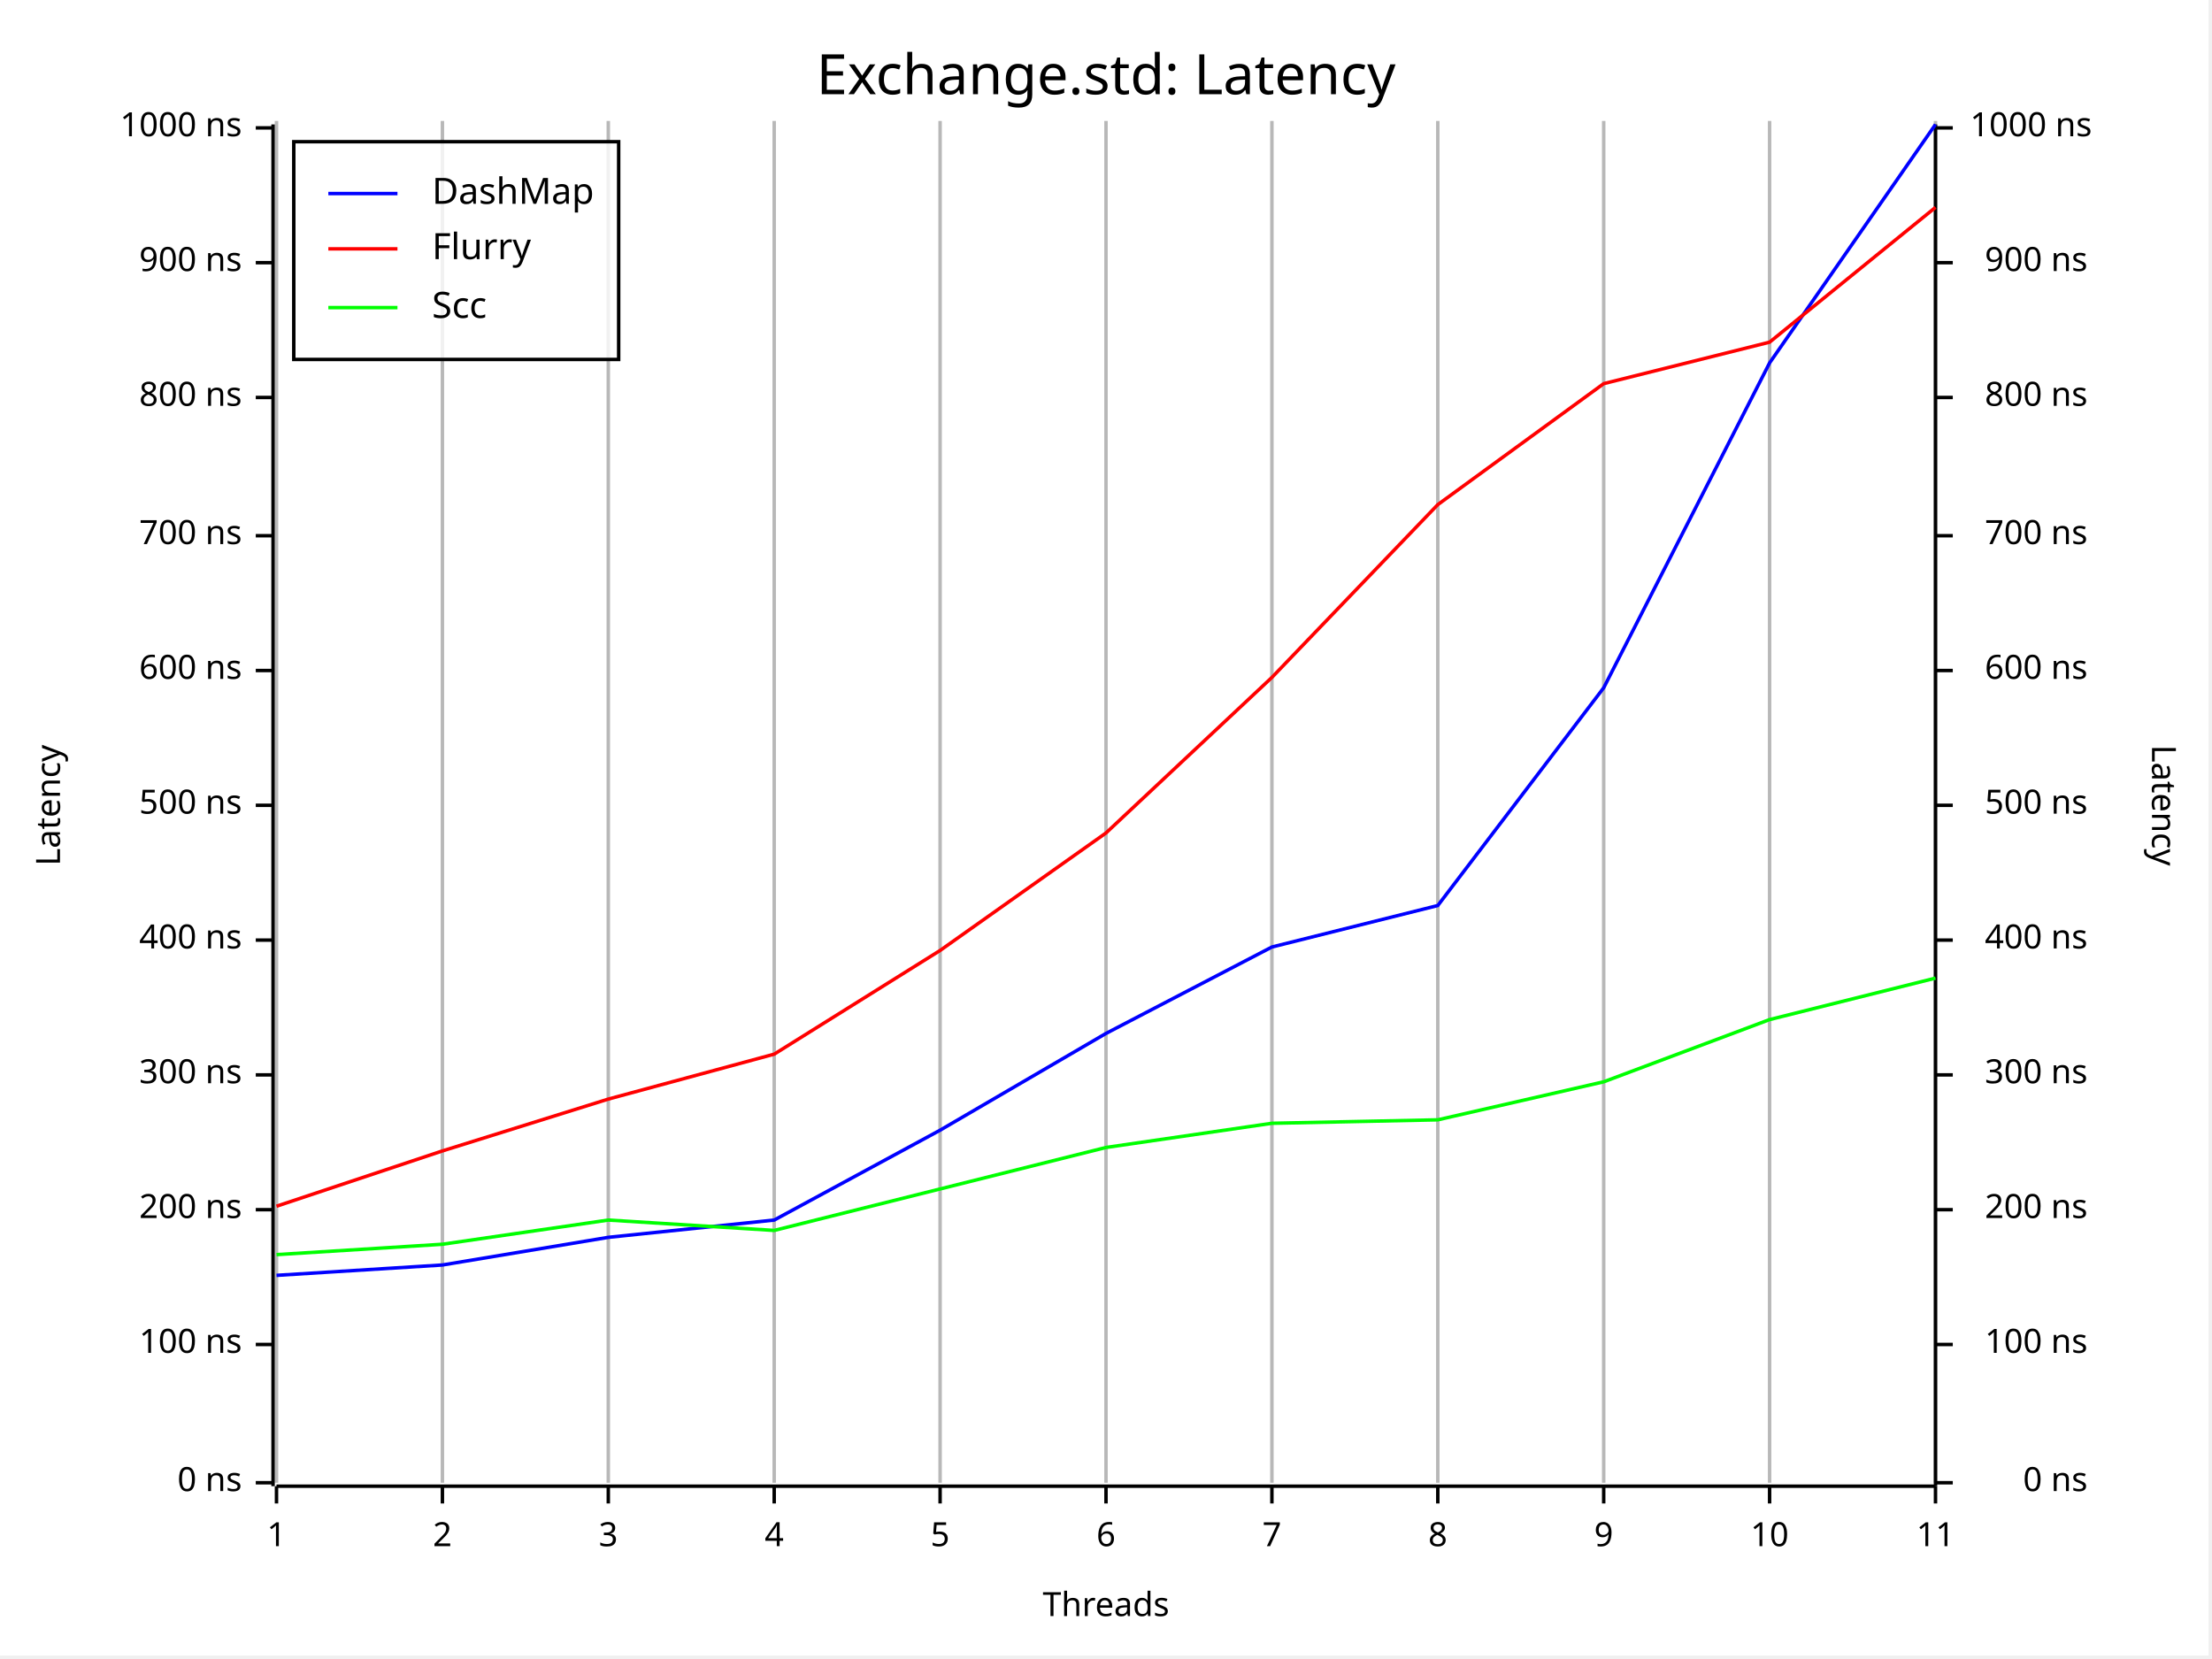
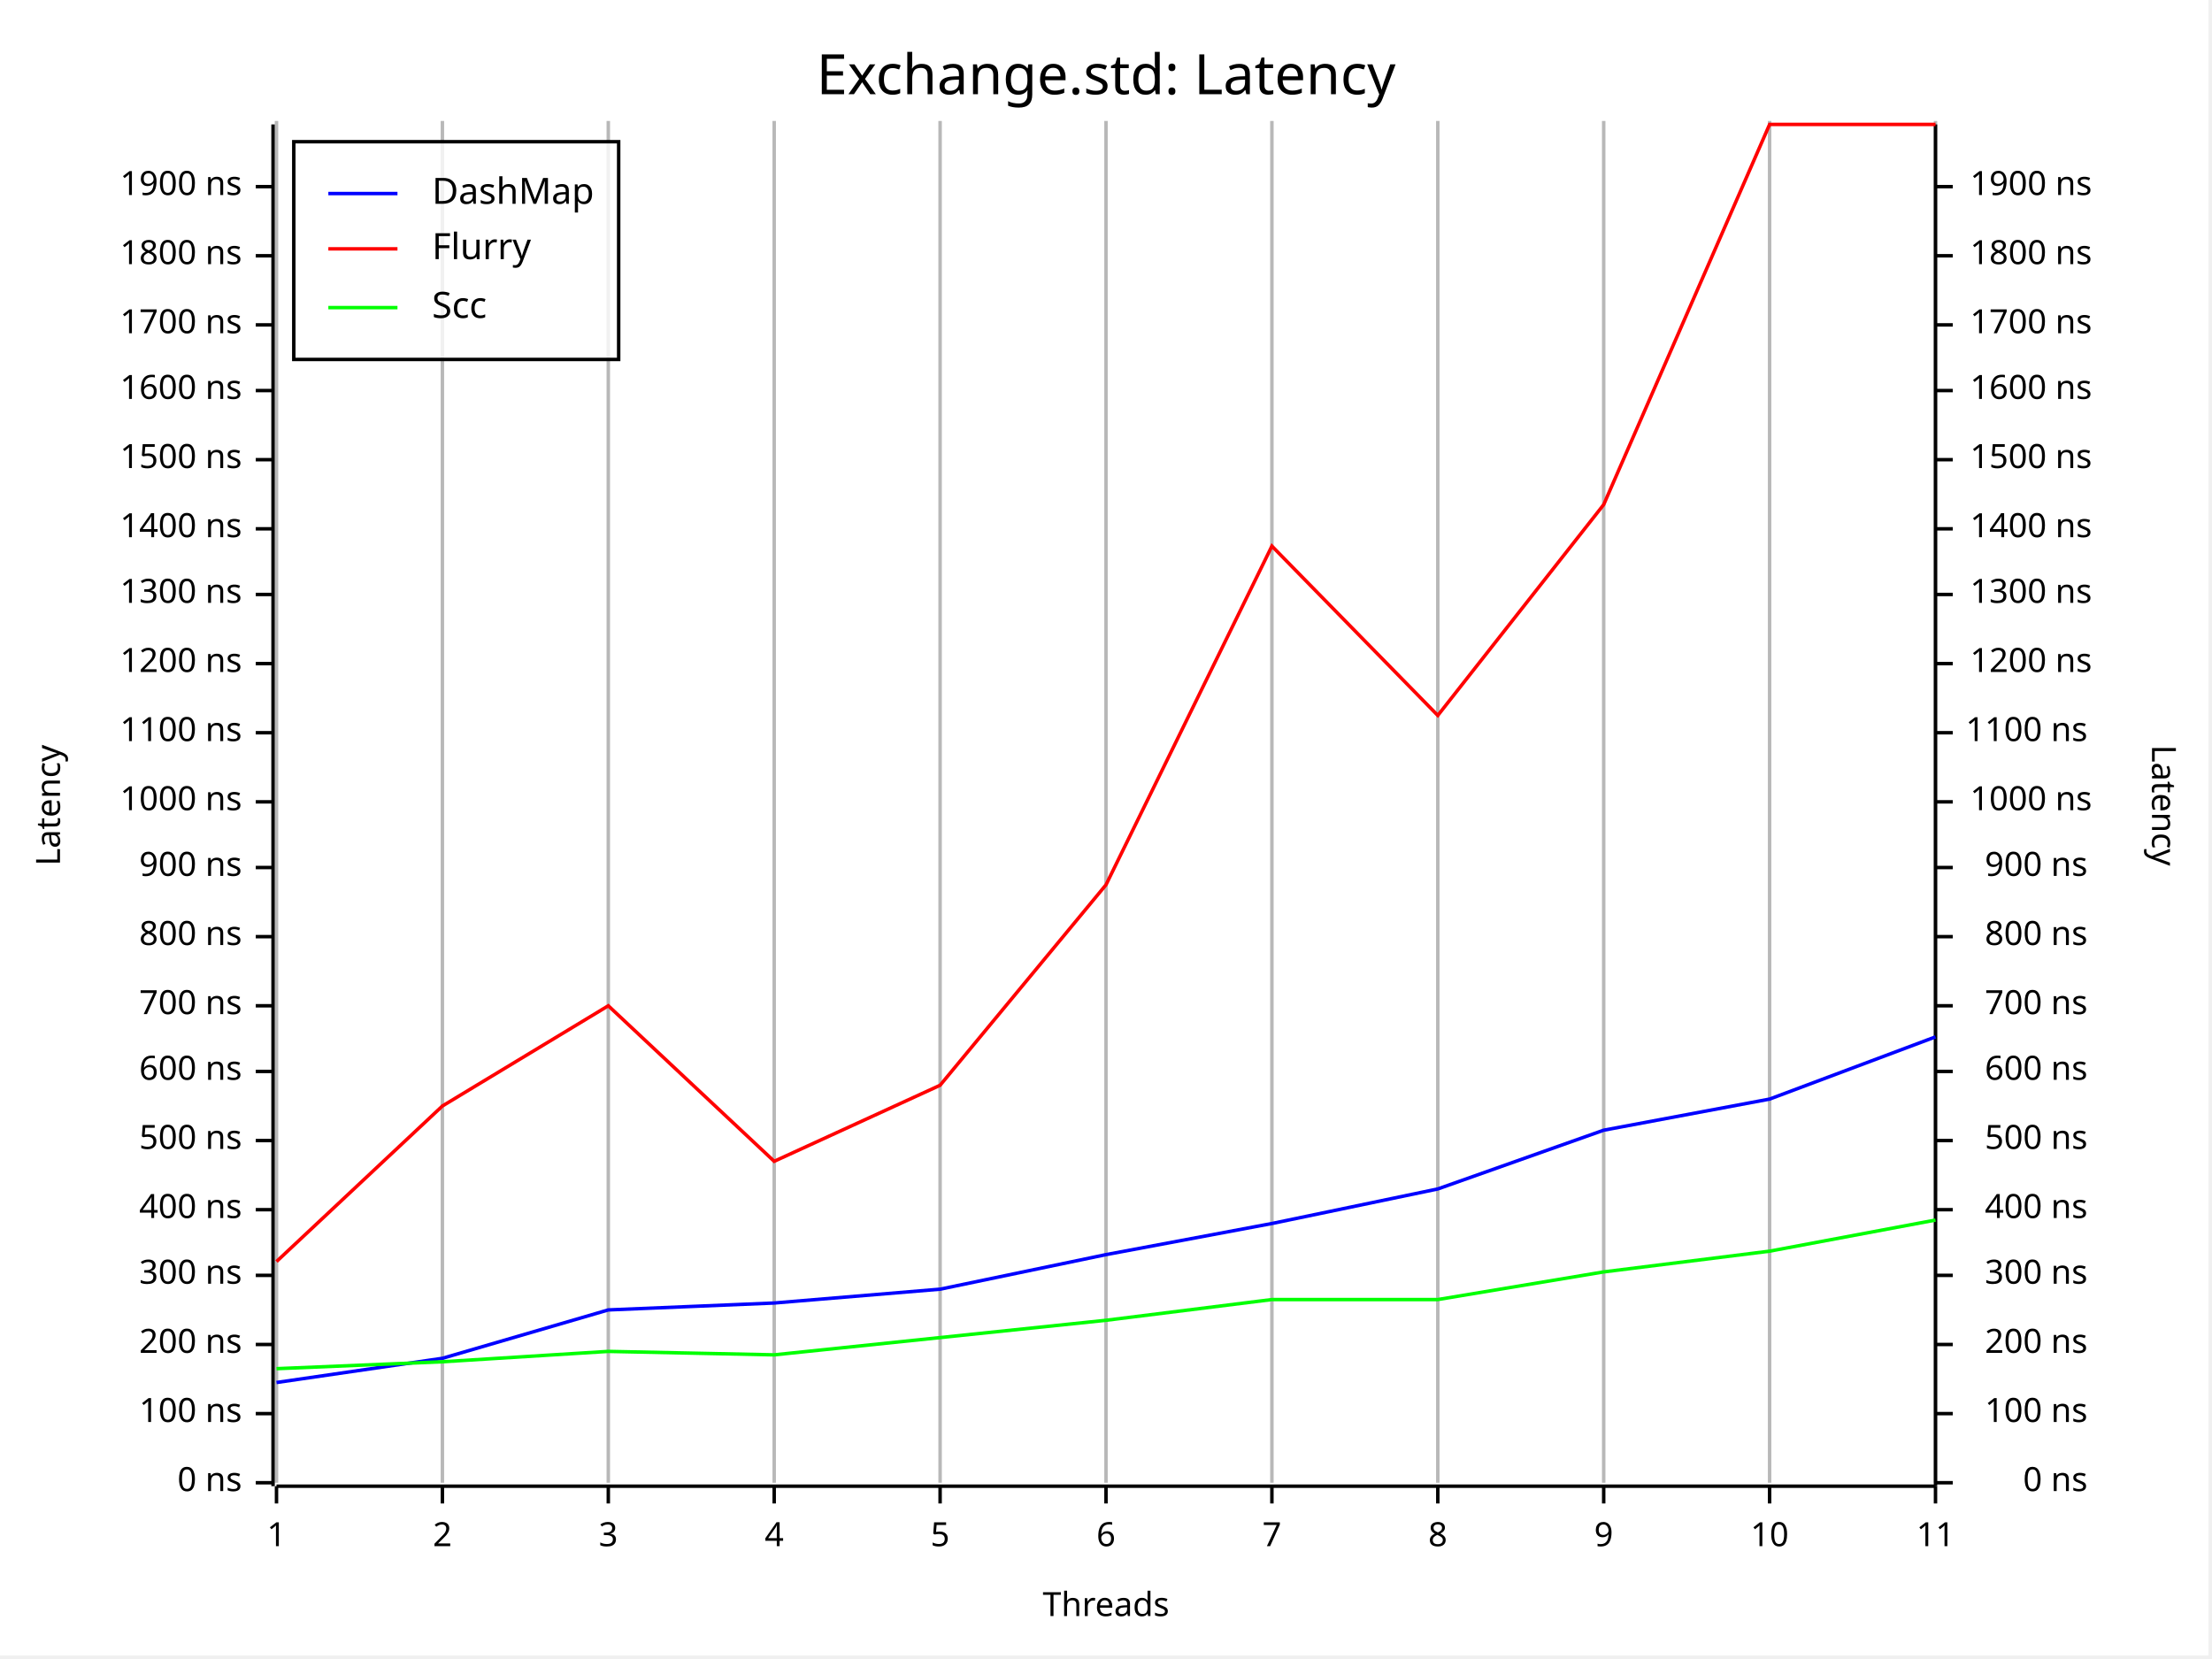
<svg xmlns="http://www.w3.org/2000/svg" width="640" height="480" viewBox="0 0 640 480">
  <rect x="0" y="0" width="639" height="479" opacity="1" fill="#FFFFFF" stroke="none" />
  <text x="320" y="15" dy="0.76em" text-anchor="middle" font-family="Fira Code" font-size="16.129" opacity="1" fill="#000000">
Exchange.std: Latency
</text>
  <line opacity="0.1" stroke="#000000" stroke-width="1" x1="80" y1="429" x2="80" y2="35" />
  <line opacity="0.1" stroke="#000000" stroke-width="1" x1="128" y1="429" x2="128" y2="35" />
  <line opacity="0.1" stroke="#000000" stroke-width="1" x1="176" y1="429" x2="176" y2="35" />
  <line opacity="0.1" stroke="#000000" stroke-width="1" x1="224" y1="429" x2="224" y2="35" />
  <line opacity="0.1" stroke="#000000" stroke-width="1" x1="272" y1="429" x2="272" y2="35" />
  <line opacity="0.1" stroke="#000000" stroke-width="1" x1="320" y1="429" x2="320" y2="35" />
  <line opacity="0.1" stroke="#000000" stroke-width="1" x1="368" y1="429" x2="368" y2="35" />
  <line opacity="0.1" stroke="#000000" stroke-width="1" x1="416" y1="429" x2="416" y2="35" />
  <line opacity="0.1" stroke="#000000" stroke-width="1" x1="464" y1="429" x2="464" y2="35" />
  <line opacity="0.1" stroke="#000000" stroke-width="1" x1="512" y1="429" x2="512" y2="35" />
  <line opacity="0.1" stroke="#000000" stroke-width="1" x1="560" y1="429" x2="560" y2="35" />
  <text x="10" y="233" dy="0.76em" text-anchor="middle" font-family="sans-serif" font-size="9.677" opacity="1" fill="#000000" transform="rotate(270, 10, 233)">
Latency
</text>
  <text x="320" y="470" dy="-0.5ex" text-anchor="middle" font-family="sans-serif" font-size="9.677" opacity="1" fill="#000000">
Threads
</text>
  <text x="630" y="233" dy="0.76em" text-anchor="middle" font-family="sans-serif" font-size="9.677" opacity="1" fill="#000000" transform="rotate(90, 630, 233)">
Latency
</text>
  <line opacity="0.2" stroke="#000000" stroke-width="1" x1="80" y1="429" x2="80" y2="35" />
  <line opacity="0.2" stroke="#000000" stroke-width="1" x1="128" y1="429" x2="128" y2="35" />
  <line opacity="0.2" stroke="#000000" stroke-width="1" x1="176" y1="429" x2="176" y2="35" />
  <line opacity="0.2" stroke="#000000" stroke-width="1" x1="224" y1="429" x2="224" y2="35" />
  <line opacity="0.2" stroke="#000000" stroke-width="1" x1="272" y1="429" x2="272" y2="35" />
  <line opacity="0.2" stroke="#000000" stroke-width="1" x1="320" y1="429" x2="320" y2="35" />
  <line opacity="0.2" stroke="#000000" stroke-width="1" x1="368" y1="429" x2="368" y2="35" />
  <line opacity="0.2" stroke="#000000" stroke-width="1" x1="416" y1="429" x2="416" y2="35" />
  <line opacity="0.2" stroke="#000000" stroke-width="1" x1="464" y1="429" x2="464" y2="35" />
  <line opacity="0.2" stroke="#000000" stroke-width="1" x1="512" y1="429" x2="512" y2="35" />
  <line opacity="0.2" stroke="#000000" stroke-width="1" x1="560" y1="429" x2="560" y2="35" />
  <polyline fill="none" opacity="1" stroke="#000000" stroke-width="1" points="79,36 79,430 " />
  <text x="70" y="429" dy="0.5ex" text-anchor="end" font-family="sans-serif" font-size="9.677" opacity="1" fill="#000000">
0 ns
</text>
  <polyline fill="none" opacity="1" stroke="#000000" stroke-width="1" points="74,429 79,429 " />
+   <text x="70" y="409" dy="0.5ex" text-anchor="end" font-family="sans-serif" font-size="9.677" opacity="1" fill="#000000">
+ 100 ns
+ </text>
+   <polyline fill="none" opacity="1" stroke="#000000" stroke-width="1" points="74,409 79,409 " />
  <text x="70" y="389" dy="0.5ex" text-anchor="end" font-family="sans-serif" font-size="9.677" opacity="1" fill="#000000">
- 100 ns
+ 200 ns
</text>
  <polyline fill="none" opacity="1" stroke="#000000" stroke-width="1" points="74,389 79,389 " />
+   <text x="70" y="369" dy="0.5ex" text-anchor="end" font-family="sans-serif" font-size="9.677" opacity="1" fill="#000000">
+ 300 ns
+ </text>
+   <polyline fill="none" opacity="1" stroke="#000000" stroke-width="1" points="74,369 79,369 " />
  <text x="70" y="350" dy="0.5ex" text-anchor="end" font-family="sans-serif" font-size="9.677" opacity="1" fill="#000000">
- 200 ns
+ 400 ns
</text>
  <polyline fill="none" opacity="1" stroke="#000000" stroke-width="1" points="74,350 79,350 " />
-   <text x="70" y="311" dy="0.5ex" text-anchor="end" font-family="sans-serif" font-size="9.677" opacity="1" fill="#000000">
- 300 ns
- </text>
-   <polyline fill="none" opacity="1" stroke="#000000" stroke-width="1" points="74,311 79,311 " />
-   <text x="70" y="272" dy="0.5ex" text-anchor="end" font-family="sans-serif" font-size="9.677" opacity="1" fill="#000000">
- 400 ns
- </text>
-   <polyline fill="none" opacity="1" stroke="#000000" stroke-width="1" points="74,272 79,272 " />
-   <text x="70" y="233" dy="0.5ex" text-anchor="end" font-family="sans-serif" font-size="9.677" opacity="1" fill="#000000">
+   <text x="70" y="330" dy="0.5ex" text-anchor="end" font-family="sans-serif" font-size="9.677" opacity="1" fill="#000000">
500 ns
</text>
-   <polyline fill="none" opacity="1" stroke="#000000" stroke-width="1" points="74,233 79,233 " />
-   <text x="70" y="194" dy="0.5ex" text-anchor="end" font-family="sans-serif" font-size="9.677" opacity="1" fill="#000000">
+   <polyline fill="none" opacity="1" stroke="#000000" stroke-width="1" points="74,330 79,330 " />
+   <text x="70" y="310" dy="0.5ex" text-anchor="end" font-family="sans-serif" font-size="9.677" opacity="1" fill="#000000">
600 ns
</text>
-   <polyline fill="none" opacity="1" stroke="#000000" stroke-width="1" points="74,194 79,194 " />
-   <text x="70" y="155" dy="0.5ex" text-anchor="end" font-family="sans-serif" font-size="9.677" opacity="1" fill="#000000">
+   <polyline fill="none" opacity="1" stroke="#000000" stroke-width="1" points="74,310 79,310 " />
+   <text x="70" y="291" dy="0.5ex" text-anchor="end" font-family="sans-serif" font-size="9.677" opacity="1" fill="#000000">
700 ns
</text>
-   <polyline fill="none" opacity="1" stroke="#000000" stroke-width="1" points="74,155 79,155 " />
-   <text x="70" y="115" dy="0.5ex" text-anchor="end" font-family="sans-serif" font-size="9.677" opacity="1" fill="#000000">
+   <polyline fill="none" opacity="1" stroke="#000000" stroke-width="1" points="74,291 79,291 " />
+   <text x="70" y="271" dy="0.5ex" text-anchor="end" font-family="sans-serif" font-size="9.677" opacity="1" fill="#000000">
800 ns
</text>
-   <polyline fill="none" opacity="1" stroke="#000000" stroke-width="1" points="74,115 79,115 " />
-   <text x="70" y="76" dy="0.5ex" text-anchor="end" font-family="sans-serif" font-size="9.677" opacity="1" fill="#000000">
+   <polyline fill="none" opacity="1" stroke="#000000" stroke-width="1" points="74,271 79,271 " />
+   <text x="70" y="251" dy="0.5ex" text-anchor="end" font-family="sans-serif" font-size="9.677" opacity="1" fill="#000000">
900 ns
</text>
-   <polyline fill="none" opacity="1" stroke="#000000" stroke-width="1" points="74,76 79,76 " />
-   <text x="70" y="37" dy="0.5ex" text-anchor="end" font-family="sans-serif" font-size="9.677" opacity="1" fill="#000000">
+   <polyline fill="none" opacity="1" stroke="#000000" stroke-width="1" points="74,251 79,251 " />
+   <text x="70" y="232" dy="0.5ex" text-anchor="end" font-family="sans-serif" font-size="9.677" opacity="1" fill="#000000">
1000 ns
</text>
-   <polyline fill="none" opacity="1" stroke="#000000" stroke-width="1" points="74,37 79,37 " />
+   <polyline fill="none" opacity="1" stroke="#000000" stroke-width="1" points="74,232 79,232 " />
+   <text x="70" y="212" dy="0.5ex" text-anchor="end" font-family="sans-serif" font-size="9.677" opacity="1" fill="#000000">
+ 1100 ns
+ </text>
+   <polyline fill="none" opacity="1" stroke="#000000" stroke-width="1" points="74,212 79,212 " />
+   <text x="70" y="192" dy="0.5ex" text-anchor="end" font-family="sans-serif" font-size="9.677" opacity="1" fill="#000000">
+ 1200 ns
+ </text>
+   <polyline fill="none" opacity="1" stroke="#000000" stroke-width="1" points="74,192 79,192 " />
+   <text x="70" y="172" dy="0.5ex" text-anchor="end" font-family="sans-serif" font-size="9.677" opacity="1" fill="#000000">
+ 1300 ns
+ </text>
+   <polyline fill="none" opacity="1" stroke="#000000" stroke-width="1" points="74,172 79,172 " />
+   <text x="70" y="153" dy="0.5ex" text-anchor="end" font-family="sans-serif" font-size="9.677" opacity="1" fill="#000000">
+ 1400 ns
+ </text>
+   <polyline fill="none" opacity="1" stroke="#000000" stroke-width="1" points="74,153 79,153 " />
+   <text x="70" y="133" dy="0.5ex" text-anchor="end" font-family="sans-serif" font-size="9.677" opacity="1" fill="#000000">
+ 1500 ns
+ </text>
+   <polyline fill="none" opacity="1" stroke="#000000" stroke-width="1" points="74,133 79,133 " />
+   <text x="70" y="113" dy="0.5ex" text-anchor="end" font-family="sans-serif" font-size="9.677" opacity="1" fill="#000000">
+ 1600 ns
+ </text>
+   <polyline fill="none" opacity="1" stroke="#000000" stroke-width="1" points="74,113 79,113 " />
+   <text x="70" y="94" dy="0.5ex" text-anchor="end" font-family="sans-serif" font-size="9.677" opacity="1" fill="#000000">
+ 1700 ns
+ </text>
+   <polyline fill="none" opacity="1" stroke="#000000" stroke-width="1" points="74,94 79,94 " />
+   <text x="70" y="74" dy="0.5ex" text-anchor="end" font-family="sans-serif" font-size="9.677" opacity="1" fill="#000000">
+ 1800 ns
+ </text>
+   <polyline fill="none" opacity="1" stroke="#000000" stroke-width="1" points="74,74 79,74 " />
+   <text x="70" y="54" dy="0.5ex" text-anchor="end" font-family="sans-serif" font-size="9.677" opacity="1" fill="#000000">
+ 1900 ns
+ </text>
+   <polyline fill="none" opacity="1" stroke="#000000" stroke-width="1" points="74,54 79,54 " />
  <polyline fill="none" opacity="1" stroke="#000000" stroke-width="1" points="80,430 560,430 " />
  <text x="80" y="440" dy="0.76em" text-anchor="middle" font-family="sans-serif" font-size="9.677" opacity="1" fill="#000000">
1
</text>
  <polyline fill="none" opacity="1" stroke="#000000" stroke-width="1" points="80,430 80,435 " />
  <text x="128" y="440" dy="0.76em" text-anchor="middle" font-family="sans-serif" font-size="9.677" opacity="1" fill="#000000">
2
</text>
  <polyline fill="none" opacity="1" stroke="#000000" stroke-width="1" points="128,430 128,435 " />
  <text x="176" y="440" dy="0.76em" text-anchor="middle" font-family="sans-serif" font-size="9.677" opacity="1" fill="#000000">
3
</text>
  <polyline fill="none" opacity="1" stroke="#000000" stroke-width="1" points="176,430 176,435 " />
  <text x="224" y="440" dy="0.76em" text-anchor="middle" font-family="sans-serif" font-size="9.677" opacity="1" fill="#000000">
4
</text>
  <polyline fill="none" opacity="1" stroke="#000000" stroke-width="1" points="224,430 224,435 " />
  <text x="272" y="440" dy="0.76em" text-anchor="middle" font-family="sans-serif" font-size="9.677" opacity="1" fill="#000000">
5
</text>
  <polyline fill="none" opacity="1" stroke="#000000" stroke-width="1" points="272,430 272,435 " />
  <text x="320" y="440" dy="0.76em" text-anchor="middle" font-family="sans-serif" font-size="9.677" opacity="1" fill="#000000">
6
</text>
  <polyline fill="none" opacity="1" stroke="#000000" stroke-width="1" points="320,430 320,435 " />
  <text x="368" y="440" dy="0.76em" text-anchor="middle" font-family="sans-serif" font-size="9.677" opacity="1" fill="#000000">
7
</text>
  <polyline fill="none" opacity="1" stroke="#000000" stroke-width="1" points="368,430 368,435 " />
  <text x="416" y="440" dy="0.76em" text-anchor="middle" font-family="sans-serif" font-size="9.677" opacity="1" fill="#000000">
8
</text>
  <polyline fill="none" opacity="1" stroke="#000000" stroke-width="1" points="416,430 416,435 " />
  <text x="464" y="440" dy="0.76em" text-anchor="middle" font-family="sans-serif" font-size="9.677" opacity="1" fill="#000000">
9
</text>
  <polyline fill="none" opacity="1" stroke="#000000" stroke-width="1" points="464,430 464,435 " />
  <text x="512" y="440" dy="0.76em" text-anchor="middle" font-family="sans-serif" font-size="9.677" opacity="1" fill="#000000">
10
</text>
  <polyline fill="none" opacity="1" stroke="#000000" stroke-width="1" points="512,430 512,435 " />
  <text x="560" y="440" dy="0.76em" text-anchor="middle" font-family="sans-serif" font-size="9.677" opacity="1" fill="#000000">
11
</text>
  <polyline fill="none" opacity="1" stroke="#000000" stroke-width="1" points="560,430 560,435 " />
  <polyline fill="none" opacity="1" stroke="#000000" stroke-width="1" points="560,36 560,430 " />
  <text x="604" y="429" dy="0.5ex" text-anchor="end" font-family="sans-serif" font-size="9.677" opacity="1" fill="#000000">
0 ns
</text>
  <polyline fill="none" opacity="1" stroke="#000000" stroke-width="1" points="560,429 565,429 " />
+   <text x="604" y="409" dy="0.5ex" text-anchor="end" font-family="sans-serif" font-size="9.677" opacity="1" fill="#000000">
+ 100 ns
+ </text>
+   <polyline fill="none" opacity="1" stroke="#000000" stroke-width="1" points="560,409 565,409 " />
  <text x="604" y="389" dy="0.5ex" text-anchor="end" font-family="sans-serif" font-size="9.677" opacity="1" fill="#000000">
- 100 ns
+ 200 ns
</text>
  <polyline fill="none" opacity="1" stroke="#000000" stroke-width="1" points="560,389 565,389 " />
+   <text x="604" y="369" dy="0.5ex" text-anchor="end" font-family="sans-serif" font-size="9.677" opacity="1" fill="#000000">
+ 300 ns
+ </text>
+   <polyline fill="none" opacity="1" stroke="#000000" stroke-width="1" points="560,369 565,369 " />
  <text x="604" y="350" dy="0.5ex" text-anchor="end" font-family="sans-serif" font-size="9.677" opacity="1" fill="#000000">
- 200 ns
+ 400 ns
</text>
  <polyline fill="none" opacity="1" stroke="#000000" stroke-width="1" points="560,350 565,350 " />
-   <text x="604" y="311" dy="0.5ex" text-anchor="end" font-family="sans-serif" font-size="9.677" opacity="1" fill="#000000">
- 300 ns
- </text>
-   <polyline fill="none" opacity="1" stroke="#000000" stroke-width="1" points="560,311 565,311 " />
-   <text x="604" y="272" dy="0.5ex" text-anchor="end" font-family="sans-serif" font-size="9.677" opacity="1" fill="#000000">
- 400 ns
- </text>
-   <polyline fill="none" opacity="1" stroke="#000000" stroke-width="1" points="560,272 565,272 " />
-   <text x="604" y="233" dy="0.5ex" text-anchor="end" font-family="sans-serif" font-size="9.677" opacity="1" fill="#000000">
+   <text x="604" y="330" dy="0.5ex" text-anchor="end" font-family="sans-serif" font-size="9.677" opacity="1" fill="#000000">
500 ns
</text>
-   <polyline fill="none" opacity="1" stroke="#000000" stroke-width="1" points="560,233 565,233 " />
-   <text x="604" y="194" dy="0.5ex" text-anchor="end" font-family="sans-serif" font-size="9.677" opacity="1" fill="#000000">
+   <polyline fill="none" opacity="1" stroke="#000000" stroke-width="1" points="560,330 565,330 " />
+   <text x="604" y="310" dy="0.5ex" text-anchor="end" font-family="sans-serif" font-size="9.677" opacity="1" fill="#000000">
600 ns
</text>
-   <polyline fill="none" opacity="1" stroke="#000000" stroke-width="1" points="560,194 565,194 " />
-   <text x="604" y="155" dy="0.5ex" text-anchor="end" font-family="sans-serif" font-size="9.677" opacity="1" fill="#000000">
+   <polyline fill="none" opacity="1" stroke="#000000" stroke-width="1" points="560,310 565,310 " />
+   <text x="604" y="291" dy="0.5ex" text-anchor="end" font-family="sans-serif" font-size="9.677" opacity="1" fill="#000000">
700 ns
</text>
-   <polyline fill="none" opacity="1" stroke="#000000" stroke-width="1" points="560,155 565,155 " />
-   <text x="604" y="115" dy="0.5ex" text-anchor="end" font-family="sans-serif" font-size="9.677" opacity="1" fill="#000000">
+   <polyline fill="none" opacity="1" stroke="#000000" stroke-width="1" points="560,291 565,291 " />
+   <text x="604" y="271" dy="0.5ex" text-anchor="end" font-family="sans-serif" font-size="9.677" opacity="1" fill="#000000">
800 ns
</text>
-   <polyline fill="none" opacity="1" stroke="#000000" stroke-width="1" points="560,115 565,115 " />
-   <text x="604" y="76" dy="0.5ex" text-anchor="end" font-family="sans-serif" font-size="9.677" opacity="1" fill="#000000">
+   <polyline fill="none" opacity="1" stroke="#000000" stroke-width="1" points="560,271 565,271 " />
+   <text x="604" y="251" dy="0.5ex" text-anchor="end" font-family="sans-serif" font-size="9.677" opacity="1" fill="#000000">
900 ns
</text>
-   <polyline fill="none" opacity="1" stroke="#000000" stroke-width="1" points="560,76 565,76 " />
-   <text x="570" y="37" dy="0.5ex" text-anchor="start" font-family="sans-serif" font-size="9.677" opacity="1" fill="#000000">
+   <polyline fill="none" opacity="1" stroke="#000000" stroke-width="1" points="560,251 565,251 " />
+   <text x="570" y="232" dy="0.5ex" text-anchor="start" font-family="sans-serif" font-size="9.677" opacity="1" fill="#000000">
1000 ns
</text>
-   <polyline fill="none" opacity="1" stroke="#000000" stroke-width="1" points="560,37 565,37 " />
-   <polyline fill="none" opacity="1" stroke="#0000FF" stroke-width="1" points="80,369 128,366 176,358 224,353 272,327 320,299 368,274 416,262 464,199 512,105 560,36 " />
-   <polyline fill="none" opacity="1" stroke="#FF0000" stroke-width="1" points="80,349 128,333 176,318 224,305 272,275 320,241 368,196 416,146 464,111 512,99 560,60 " />
-   <polyline fill="none" opacity="1" stroke="#00FF00" stroke-width="1" points="80,363 128,360 176,353 224,356 272,344 320,332 368,325 416,324 464,313 512,295 560,283 " />
+   <polyline fill="none" opacity="1" stroke="#000000" stroke-width="1" points="560,232 565,232 " />
+   <text x="604" y="212" dy="0.5ex" text-anchor="end" font-family="sans-serif" font-size="9.677" opacity="1" fill="#000000">
+ 1100 ns
+ </text>
+   <polyline fill="none" opacity="1" stroke="#000000" stroke-width="1" points="560,212 565,212 " />
+   <text x="570" y="192" dy="0.5ex" text-anchor="start" font-family="sans-serif" font-size="9.677" opacity="1" fill="#000000">
+ 1200 ns
+ </text>
+   <polyline fill="none" opacity="1" stroke="#000000" stroke-width="1" points="560,192 565,192 " />
+   <text x="570" y="172" dy="0.5ex" text-anchor="start" font-family="sans-serif" font-size="9.677" opacity="1" fill="#000000">
+ 1300 ns
+ </text>
+   <polyline fill="none" opacity="1" stroke="#000000" stroke-width="1" points="560,172 565,172 " />
+   <text x="570" y="153" dy="0.5ex" text-anchor="start" font-family="sans-serif" font-size="9.677" opacity="1" fill="#000000">
+ 1400 ns
+ </text>
+   <polyline fill="none" opacity="1" stroke="#000000" stroke-width="1" points="560,153 565,153 " />
+   <text x="570" y="133" dy="0.5ex" text-anchor="start" font-family="sans-serif" font-size="9.677" opacity="1" fill="#000000">
+ 1500 ns
+ </text>
+   <polyline fill="none" opacity="1" stroke="#000000" stroke-width="1" points="560,133 565,133 " />
+   <text x="570" y="113" dy="0.5ex" text-anchor="start" font-family="sans-serif" font-size="9.677" opacity="1" fill="#000000">
+ 1600 ns
+ </text>
+   <polyline fill="none" opacity="1" stroke="#000000" stroke-width="1" points="560,113 565,113 " />
+   <text x="570" y="94" dy="0.5ex" text-anchor="start" font-family="sans-serif" font-size="9.677" opacity="1" fill="#000000">
+ 1700 ns
+ </text>
+   <polyline fill="none" opacity="1" stroke="#000000" stroke-width="1" points="560,94 565,94 " />
+   <text x="570" y="74" dy="0.5ex" text-anchor="start" font-family="sans-serif" font-size="9.677" opacity="1" fill="#000000">
+ 1800 ns
+ </text>
+   <polyline fill="none" opacity="1" stroke="#000000" stroke-width="1" points="560,74 565,74 " />
+   <text x="570" y="54" dy="0.5ex" text-anchor="start" font-family="sans-serif" font-size="9.677" opacity="1" fill="#000000">
+ 1900 ns
+ </text>
+   <polyline fill="none" opacity="1" stroke="#000000" stroke-width="1" points="560,54 565,54 " />
+   <polyline fill="none" opacity="1" stroke="#0000FF" stroke-width="1" points="80,400 128,393 176,379 224,377 272,373 320,363 368,354 416,344 464,327 512,318 560,300 " />
+   <polyline fill="none" opacity="1" stroke="#FF0000" stroke-width="1" points="80,365 128,320 176,291 224,336 272,314 320,256 368,158 416,207 464,146 512,36 560,36 " />
+   <polyline fill="none" opacity="1" stroke="#00FF00" stroke-width="1" points="80,396 128,394 176,391 224,392 272,387 320,382 368,376 416,376 464,368 512,362 560,353 " />
  <rect x="85" y="41" width="94" height="63" opacity="0.8" fill="#FFFFFF" stroke="none" />
  <rect x="85" y="41" width="94" height="63" opacity="1" fill="none" stroke="#000000" />
  <text x="125" y="51" dy="0.76em" text-anchor="start" font-family="Fira Code" font-size="10.484" opacity="1" fill="#000000">
DashMap
</text>
  <text x="125" y="67" dy="0.76em" text-anchor="start" font-family="Fira Code" font-size="10.484" opacity="1" fill="#000000">
Flurry
</text>
  <text x="125" y="84" dy="0.76em" text-anchor="start" font-family="Fira Code" font-size="10.484" opacity="1" fill="#000000">
Scc
</text>
  <polyline fill="none" opacity="1" stroke="#0000FF" stroke-width="1" points="95,56 115,56 " />
  <polyline fill="none" opacity="1" stroke="#FF0000" stroke-width="1" points="95,72 115,72 " />
  <polyline fill="none" opacity="1" stroke="#00FF00" stroke-width="1" points="95,89 115,89 " />
</svg>
